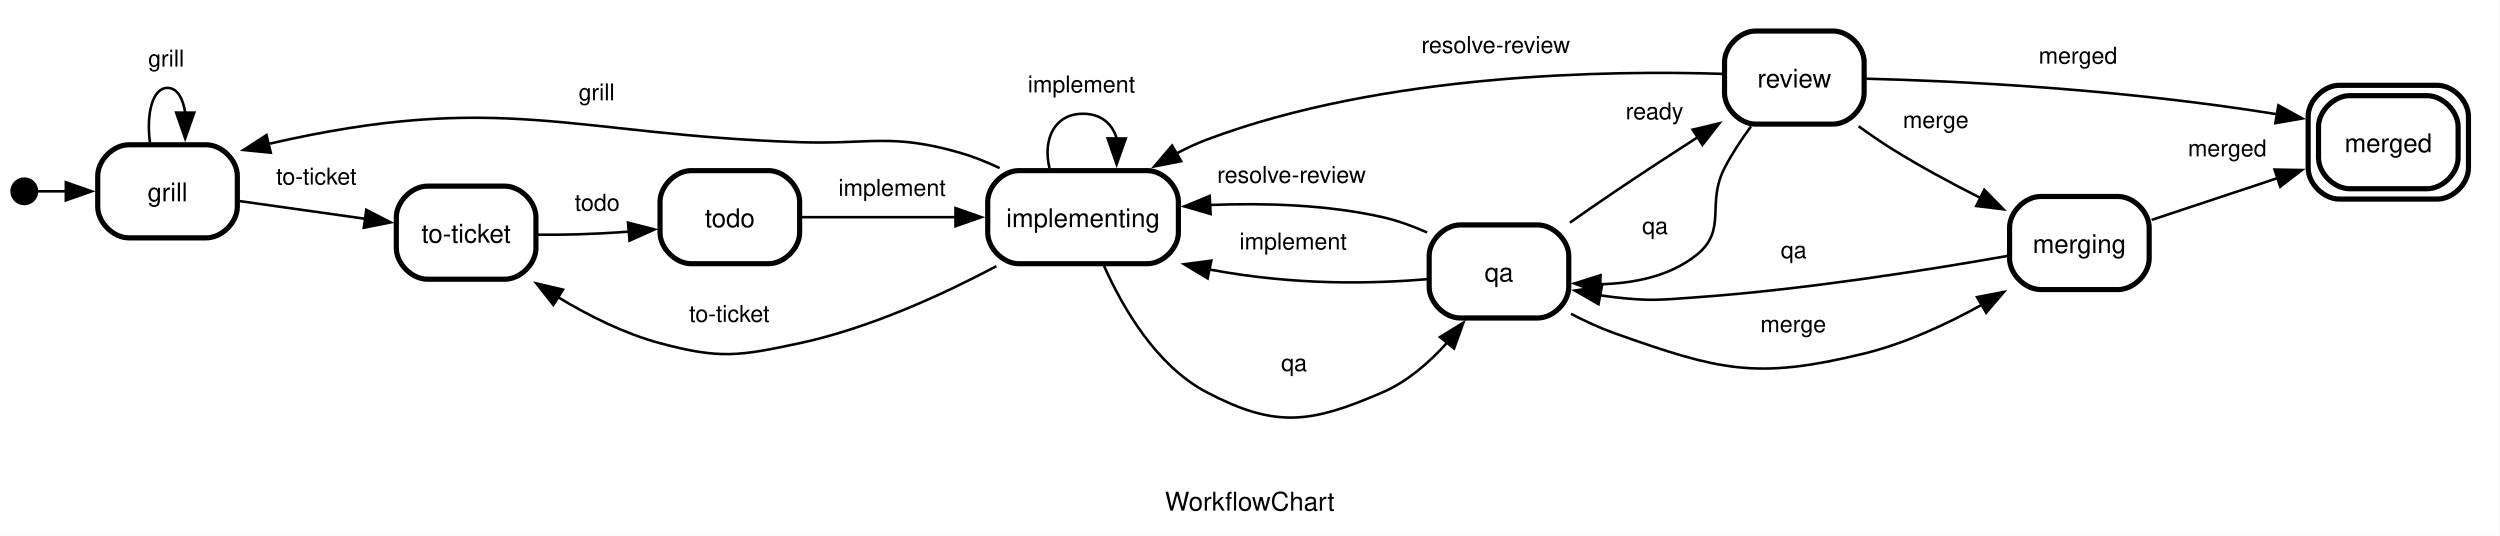
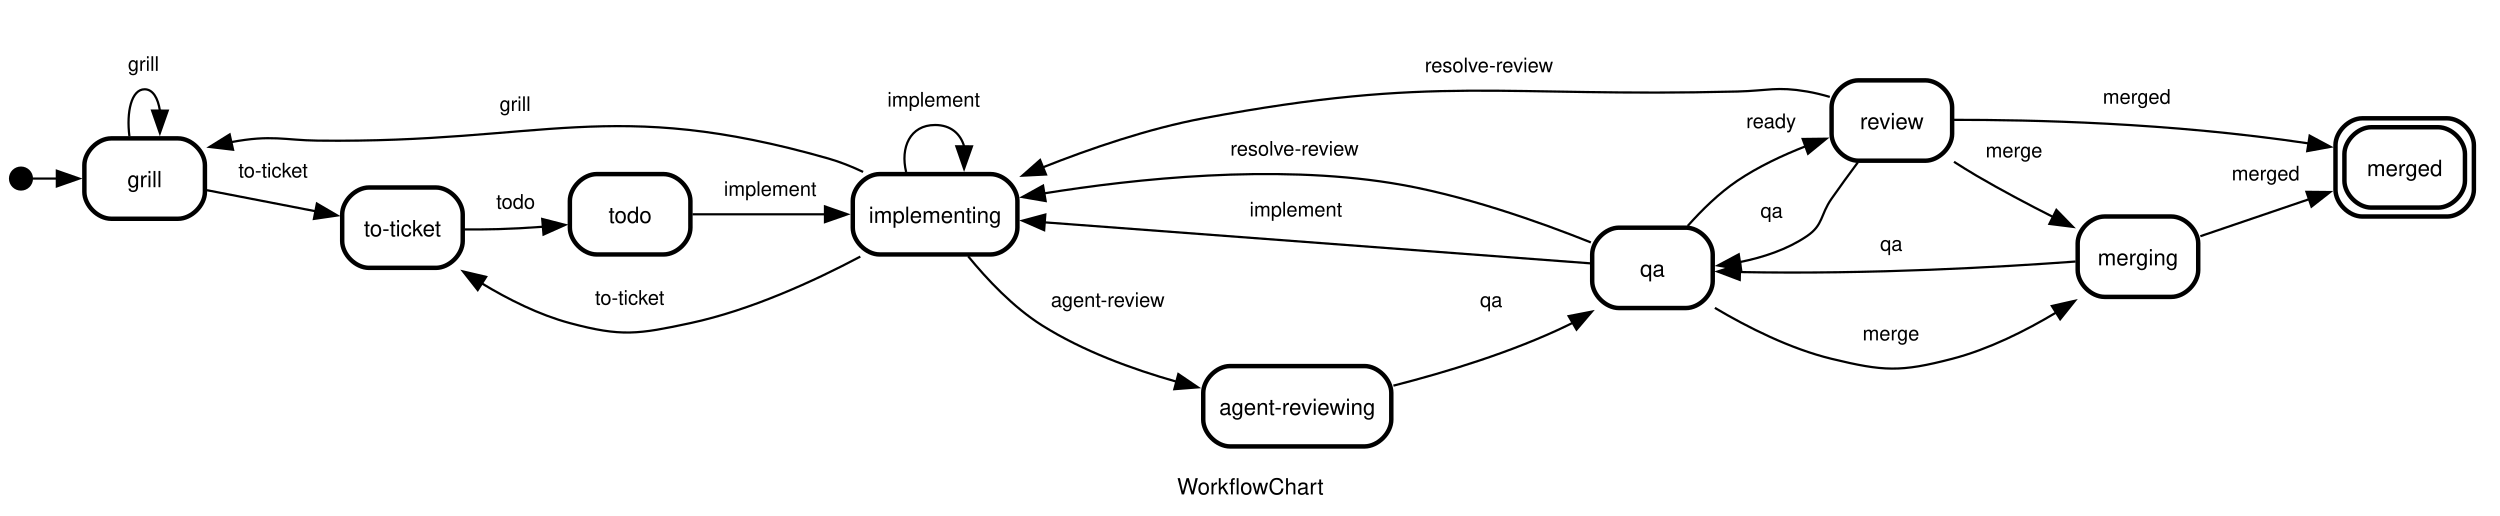
- <svg xmlns="http://www.w3.org/2000/svg" width="967pt" height="207pt" viewBox="0.00 0.00 967.00 207.00">
-   <g id="graph0" class="graph" transform="scale(1 1) rotate(0) translate(4 203.25)">
-     <polygon fill="white" stroke="none" points="-4,4 -4,-203.25 962.8,-203.25 962.8,4 -4,4" />
-     <text xml:space="preserve" text-anchor="middle" x="479.4" y="-5.75" font-family="Helvetica,sans-Serif" font-size="10.00">WorkflowChart</text>
+ <svg xmlns="http://www.w3.org/2000/svg" width="1120pt" height="231pt" viewBox="0.00 0.00 1120.00 231.00">
+   <g id="graph0" class="graph" transform="scale(1 1) rotate(0) translate(4 227.25)">
+     <polygon fill="white" stroke="none" points="-4,4 -4,-227.25 1116.3,-227.25 1116.3,4 -4,4" />
+     <text xml:space="preserve" text-anchor="middle" x="556.15" y="-5.75" font-family="Helvetica,sans-Serif" font-size="10.00">WorkflowChart</text>
    <g id="clust2" class="cluster">
</g>
    <g id="node1" class="node">
-       <ellipse fill="black" stroke="black" stroke-width="0" cx="5.4" cy="-129.25" rx="5.4" ry="5.4" />
+       <ellipse fill="black" stroke="black" stroke-width="0" cx="5.4" cy="-147.25" rx="5.4" ry="5.4" />
    </g>
    <g id="node2" class="node">
-       <path fill="white" stroke="black" stroke-width="2" d="M75.8,-147.25C75.8,-147.25 45.8,-147.25 45.8,-147.25 39.8,-147.25 33.8,-141.25 33.8,-135.25 33.8,-135.25 33.8,-123.25 33.8,-123.25 33.8,-117.25 39.8,-111.25 45.8,-111.25 45.8,-111.25 75.8,-111.25 75.8,-111.25 81.8,-111.25 87.8,-117.25 87.8,-123.25 87.8,-123.25 87.8,-135.25 87.8,-135.25 87.8,-141.25 81.8,-147.25 75.8,-147.25" />
-       <text xml:space="preserve" text-anchor="middle" x="60.8" y="-125.38" font-family="Helvetica,sans-Serif" font-size="10.00">grill</text>
+       <path fill="white" stroke="black" stroke-width="2" d="M75.8,-165.25C75.8,-165.25 45.8,-165.25 45.8,-165.25 39.8,-165.25 33.8,-159.25 33.8,-153.25 33.8,-153.25 33.8,-141.25 33.8,-141.25 33.8,-135.25 39.8,-129.25 45.8,-129.25 45.8,-129.25 75.8,-129.25 75.8,-129.25 81.8,-129.25 87.8,-135.25 87.8,-141.25 87.8,-141.25 87.8,-153.25 87.8,-153.25 87.8,-159.25 81.8,-165.25 75.8,-165.25" />
+       <text xml:space="preserve" text-anchor="middle" x="60.8" y="-143.38" font-family="Helvetica,sans-Serif" font-size="10.00">grill</text>
    </g>
    <g id="edge1" class="edge">
-       <path fill="none" stroke="black" d="M10.59,-129.25C13.31,-129.25 17.14,-129.25 21.49,-129.25" />
-       <polygon fill="black" stroke="black" points="21.47,-132.75 31.47,-129.25 21.47,-125.75 21.47,-132.75" />
+       <path fill="none" stroke="black" d="M10.59,-147.25C13.31,-147.25 17.14,-147.25 21.49,-147.25" />
+       <polygon fill="black" stroke="black" points="21.47,-150.75 31.47,-147.25 21.47,-143.75 21.47,-150.75" />
    </g>
    <g id="edge2" class="edge">
-       <path fill="none" stroke="black" d="M53.98,-148.18C52.59,-159.09 54.86,-169.25 60.8,-169.25 64.51,-169.25 66.79,-165.28 67.64,-159.64" />
-       <polygon fill="black" stroke="black" points="71.14,-159.69 67.62,-149.69 64.14,-159.7 71.14,-159.69" />
-       <text xml:space="preserve" text-anchor="start" x="53.3" y="-177.5" font-family="Helvetica,sans-Serif" font-size="9.00">grill</text>
+       <path fill="none" stroke="black" d="M53.98,-166.18C52.59,-177.09 54.86,-187.25 60.8,-187.25 64.51,-187.25 66.79,-183.28 67.64,-177.64" />
+       <polygon fill="black" stroke="black" points="71.14,-177.69 67.62,-167.69 64.14,-177.7 71.14,-177.69" />
+       <text xml:space="preserve" text-anchor="start" x="53.3" y="-195.5" font-family="Helvetica,sans-Serif" font-size="9.00">grill</text>
    </g>
    <g id="node3" class="node">
-       <path fill="white" stroke="black" stroke-width="2" d="M191.3,-131.25C191.3,-131.25 161.3,-131.25 161.3,-131.25 155.3,-131.25 149.3,-125.25 149.3,-119.25 149.3,-119.25 149.3,-107.25 149.3,-107.25 149.3,-101.25 155.3,-95.25 161.3,-95.25 161.3,-95.25 191.3,-95.25 191.3,-95.25 197.3,-95.25 203.3,-101.25 203.3,-107.25 203.3,-107.25 203.3,-119.25 203.3,-119.25 203.3,-125.25 197.3,-131.25 191.3,-131.25" />
-       <text xml:space="preserve" text-anchor="middle" x="176.3" y="-109.38" font-family="Helvetica,sans-Serif" font-size="10.00">to-ticket</text>
+       <path fill="white" stroke="black" stroke-width="2" d="M191.3,-143.25C191.3,-143.25 161.3,-143.25 161.3,-143.25 155.3,-143.25 149.3,-137.25 149.3,-131.25 149.3,-131.25 149.3,-119.25 149.3,-119.25 149.3,-113.25 155.3,-107.25 161.3,-107.25 161.3,-107.25 191.3,-107.25 191.3,-107.25 197.3,-107.25 203.3,-113.25 203.3,-119.25 203.3,-119.25 203.3,-131.25 203.3,-131.25 203.3,-137.25 197.3,-143.25 191.3,-143.25" />
+       <text xml:space="preserve" text-anchor="middle" x="176.3" y="-121.38" font-family="Helvetica,sans-Serif" font-size="10.00">to-ticket</text>
    </g>
    <g id="edge3" class="edge">
-       <path fill="none" stroke="black" d="M88.7,-125.46C103.26,-123.41 121.48,-120.84 137.45,-118.59" />
-       <polygon fill="black" stroke="black" points="137.68,-122.09 147.1,-117.23 136.71,-115.16 137.68,-122.09" />
-       <text xml:space="preserve" text-anchor="start" x="102.8" y="-131.87" font-family="Helvetica,sans-Serif" font-size="9.00">to-ticket</text>
+       <path fill="none" stroke="black" d="M88.7,-142.04C103.26,-139.21 121.48,-135.68 137.45,-132.59" />
+       <polygon fill="black" stroke="black" points="137.96,-136.05 147.11,-130.71 136.63,-129.18 137.96,-136.05" />
+       <text xml:space="preserve" text-anchor="start" x="102.8" y="-147.76" font-family="Helvetica,sans-Serif" font-size="9.00">to-ticket</text>
    </g>
    <g id="node4" class="node">
-       <path fill="white" stroke="black" stroke-width="2" d="M293.3,-137.25C293.3,-137.25 263.3,-137.25 263.3,-137.25 257.3,-137.25 251.3,-131.25 251.3,-125.25 251.3,-125.25 251.3,-113.25 251.3,-113.25 251.3,-107.25 257.3,-101.25 263.3,-101.25 263.3,-101.25 293.3,-101.25 293.3,-101.25 299.3,-101.25 305.3,-107.25 305.3,-113.25 305.3,-113.25 305.3,-125.25 305.3,-125.25 305.3,-131.25 299.3,-137.25 293.3,-137.25" />
-       <text xml:space="preserve" text-anchor="middle" x="278.3" y="-115.38" font-family="Helvetica,sans-Serif" font-size="10.00">todo</text>
+       <path fill="white" stroke="black" stroke-width="2" d="M293.3,-149.25C293.3,-149.25 263.3,-149.25 263.3,-149.25 257.3,-149.25 251.3,-143.25 251.3,-137.25 251.3,-137.25 251.3,-125.25 251.3,-125.25 251.3,-119.25 257.3,-113.25 263.3,-113.25 263.3,-113.25 293.3,-113.25 293.3,-113.25 299.3,-113.25 305.3,-119.25 305.3,-125.25 305.3,-125.25 305.3,-137.25 305.3,-137.25 305.3,-143.25 299.3,-149.25 293.3,-149.25" />
+       <text xml:space="preserve" text-anchor="middle" x="278.3" y="-127.38" font-family="Helvetica,sans-Serif" font-size="10.00">todo</text>
    </g>
    <g id="edge4" class="edge">
-       <path fill="none" stroke="black" d="M204.01,-112.47C213.21,-112.39 223.74,-112.5 239.52,-113.68" />
-       <polygon fill="black" stroke="black" points="238.91,-117.14 249.17,-114.5 239.5,-110.17 238.91,-117.14" />
-       <text xml:space="preserve" text-anchor="start" x="218.3" y="-121.75" font-family="Helvetica,sans-Serif" font-size="9.00">todo</text>
+       <path fill="none" stroke="black" d="M204.01,-124.47C213.21,-124.39 223.74,-124.5 239.52,-125.68" />
+       <polygon fill="black" stroke="black" points="238.91,-129.14 249.17,-126.5 239.5,-122.17 238.91,-129.14" />
+       <text xml:space="preserve" text-anchor="start" x="218.3" y="-133.75" font-family="Helvetica,sans-Serif" font-size="9.00">todo</text>
    </g>
    <g id="node5" class="node">
-       <path fill="white" stroke="black" stroke-width="2" d="M439.8,-137.25C439.8,-137.25 390.05,-137.25 390.05,-137.25 384.05,-137.25 378.05,-131.25 378.05,-125.25 378.05,-125.25 378.05,-113.25 378.05,-113.25 378.05,-107.25 384.05,-101.25 390.05,-101.25 390.05,-101.25 439.8,-101.25 439.8,-101.25 445.8,-101.25 451.8,-107.25 451.8,-113.25 451.8,-113.25 451.8,-125.25 451.8,-125.25 451.8,-131.25 445.8,-137.25 439.8,-137.25" />
-       <text xml:space="preserve" text-anchor="middle" x="414.92" y="-115.38" font-family="Helvetica,sans-Serif" font-size="10.00">implementing</text>
+       <path fill="white" stroke="black" stroke-width="2" d="M439.8,-149.25C439.8,-149.25 390.05,-149.25 390.05,-149.25 384.05,-149.25 378.05,-143.25 378.05,-137.25 378.05,-137.25 378.05,-125.25 378.05,-125.25 378.05,-119.25 384.05,-113.25 390.05,-113.25 390.05,-113.25 439.8,-113.25 439.8,-113.25 445.8,-113.25 451.8,-119.25 451.8,-125.25 451.8,-125.25 451.8,-137.25 451.8,-137.25 451.8,-143.25 445.8,-149.25 439.8,-149.25" />
+       <text xml:space="preserve" text-anchor="middle" x="414.93" y="-127.38" font-family="Helvetica,sans-Serif" font-size="10.00">implementing</text>
    </g>
    <g id="edge5" class="edge">
-       <path fill="none" stroke="black" d="M306.22,-119.25C323.22,-119.25 345.67,-119.25 365.67,-119.25" />
-       <polygon fill="black" stroke="black" points="365.59,-122.75 375.59,-119.25 365.59,-115.75 365.59,-122.75" />
-       <text xml:space="preserve" text-anchor="start" x="320.3" y="-127.5" font-family="Helvetica,sans-Serif" font-size="9.00">implement</text>
+       <path fill="none" stroke="black" d="M306.22,-131.25C323.22,-131.25 345.67,-131.25 365.67,-131.25" />
+       <polygon fill="black" stroke="black" points="365.59,-134.75 375.59,-131.25 365.59,-127.75 365.59,-134.75" />
+       <text xml:space="preserve" text-anchor="start" x="320.3" y="-139.5" font-family="Helvetica,sans-Serif" font-size="9.00">implement</text>
    </g>
    <g id="edge6" class="edge">
-       <path fill="none" stroke="black" d="M382.67,-138.23C377.59,-140.63 372.28,-142.76 367.05,-144.25 340.6,-151.78 332.79,-147.36 305.3,-148.25 217.06,-151.1 190.05,-168.42 99.75,-147.55" />
-       <polygon fill="black" stroke="black" points="100.73,-144.18 90.18,-145.24 99.08,-150.99 100.73,-144.18" />
-       <text xml:space="preserve" text-anchor="start" x="219.8" y="-164.43" font-family="Helvetica,sans-Serif" font-size="9.00">grill</text>
+       <path fill="none" stroke="black" d="M382.67,-150.23C377.59,-152.63 372.28,-154.76 367.05,-156.25 269.21,-184.1 240.02,-163.03 138.3,-164.25 123.42,-164.43 117.71,-167 99.54,-163.57" />
+       <polygon fill="black" stroke="black" points="100.41,-160.18 89.89,-161.42 98.89,-167.01 100.41,-160.18" />
+       <text xml:space="preserve" text-anchor="start" x="219.8" y="-177.53" font-family="Helvetica,sans-Serif" font-size="9.00">grill</text>
    </g>
    <g id="edge7" class="edge">
-       <path fill="none" stroke="black" d="M381.41,-100.29C360.45,-89.19 332.18,-76.26 305.3,-70.5 281.83,-65.48 274.48,-64.29 251.3,-70.5 237.53,-74.19 223.67,-81.14 211.73,-88.37" />
-       <polygon fill="black" stroke="black" points="210.02,-85.31 203.47,-93.64 213.78,-91.21 210.02,-85.31" />
-       <text xml:space="preserve" text-anchor="start" x="262.55" y="-78.75" font-family="Helvetica,sans-Serif" font-size="9.00">to-ticket</text>
+       <path fill="none" stroke="black" d="M381.41,-112.29C360.45,-101.19 332.18,-88.26 305.3,-82.5 281.83,-77.48 274.48,-76.29 251.3,-82.5 237.53,-86.19 223.67,-93.14 211.73,-100.37" />
+       <polygon fill="black" stroke="black" points="210.02,-97.31 203.47,-105.64 213.78,-103.21 210.02,-97.31" />
+       <text xml:space="preserve" text-anchor="start" x="262.55" y="-90.75" font-family="Helvetica,sans-Serif" font-size="9.00">to-ticket</text>
    </g>
    <g id="edge8" class="edge">
-       <path fill="none" stroke="black" d="M401.95,-138.18C399.3,-149.09 403.62,-159.25 414.92,-159.25 421.99,-159.25 426.33,-155.28 427.94,-149.64" />
-       <polygon fill="black" stroke="black" points="431.44,-149.68 427.91,-139.69 424.44,-149.71 431.44,-149.68" />
-       <text xml:space="preserve" text-anchor="start" x="393.55" y="-167.5" font-family="Helvetica,sans-Serif" font-size="9.00">implement</text>
+       <path fill="none" stroke="black" d="M401.95,-150.18C399.3,-161.09 403.62,-171.25 414.93,-171.25 421.99,-171.25 426.33,-167.28 427.94,-161.64" />
+       <polygon fill="black" stroke="black" points="431.44,-161.68 427.91,-151.69 424.44,-161.71 431.44,-161.68" />
+       <text xml:space="preserve" text-anchor="start" x="393.55" y="-179.5" font-family="Helvetica,sans-Serif" font-size="9.00">implement</text>
    </g>
    <g id="node6" class="node">
-       <path fill="white" stroke="black" stroke-width="2" d="M590.8,-116.25C590.8,-116.25 560.8,-116.25 560.8,-116.25 554.8,-116.25 548.8,-110.25 548.8,-104.25 548.8,-104.25 548.8,-92.25 548.8,-92.25 548.8,-86.25 554.8,-80.25 560.8,-80.25 560.8,-80.25 590.8,-80.25 590.8,-80.25 596.8,-80.25 602.8,-86.25 602.8,-92.25 602.8,-92.25 602.8,-104.25 602.8,-104.25 602.8,-110.25 596.8,-116.25 590.8,-116.25" />
-       <text xml:space="preserve" text-anchor="middle" x="575.8" y="-94.38" font-family="Helvetica,sans-Serif" font-size="10.00">qa</text>
+       <path fill="white" stroke="black" stroke-width="2" d="M607.3,-63.25C607.3,-63.25 547.05,-63.25 547.05,-63.25 541.05,-63.25 535.05,-57.25 535.05,-51.25 535.05,-51.25 535.05,-39.25 535.05,-39.25 535.05,-33.25 541.05,-27.25 547.05,-27.25 547.05,-27.25 607.3,-27.25 607.3,-27.25 613.3,-27.25 619.3,-33.25 619.3,-39.25 619.3,-39.25 619.3,-51.25 619.3,-51.25 619.3,-57.25 613.3,-63.25 607.3,-63.25" />
+       <text xml:space="preserve" text-anchor="middle" x="577.18" y="-41.38" font-family="Helvetica,sans-Serif" font-size="10.00">agent-reviewing</text>
    </g>
    <g id="edge9" class="edge">
-       <path fill="none" stroke="black" d="M423.03,-100.42C430.29,-84.17 443.29,-61.73 462.8,-51.5 489.57,-37.47 503.06,-39.51 530.8,-51.5 540.46,-55.68 548.99,-63.13 555.89,-70.88" />
-       <polygon fill="black" stroke="black" points="553,-72.88 562.03,-78.43 558.43,-68.46 553,-72.88" />
-       <text xml:space="preserve" text-anchor="start" x="491.55" y="-59.75" font-family="Helvetica,sans-Serif" font-size="9.00">qa</text>
+       <path fill="none" stroke="black" d="M429.72,-112.45C438.23,-102.04 449.95,-89.6 462.8,-81.5 481.01,-70.03 503.16,-61.89 523.04,-56.27" />
+       <polygon fill="black" stroke="black" points="523.89,-59.67 532.66,-53.72 522.1,-52.9 523.89,-59.67" />
+       <text xml:space="preserve" text-anchor="start" x="466.8" y="-89.75" font-family="Helvetica,sans-Serif" font-size="9.00">agent-review</text>
+     </g>
+     <g id="node7" class="node">
+       <path fill="white" stroke="black" stroke-width="2" d="M751.3,-125.25C751.3,-125.25 721.3,-125.25 721.3,-125.25 715.3,-125.25 709.3,-119.25 709.3,-113.25 709.3,-113.25 709.3,-101.25 709.3,-101.25 709.3,-95.25 715.3,-89.25 721.3,-89.25 721.3,-89.25 751.3,-89.25 751.3,-89.25 757.3,-89.25 763.3,-95.25 763.3,-101.25 763.3,-101.25 763.3,-113.25 763.3,-113.25 763.3,-119.25 757.3,-125.25 751.3,-125.25" />
+       <text xml:space="preserve" text-anchor="middle" x="736.3" y="-103.38" font-family="Helvetica,sans-Serif" font-size="10.00">qa</text>
    </g>
    <g id="edge10" class="edge">
-       <path fill="none" stroke="black" d="M548.23,-95.26C527.56,-93.59 498.02,-92.6 463.81,-99.01" />
-       <polygon fill="black" stroke="black" points="463.11,-95.58 454.03,-101.04 464.54,-102.43 463.11,-95.58" />
-       <text xml:space="preserve" text-anchor="start" x="475.42" y="-106.75" font-family="Helvetica,sans-Serif" font-size="9.00">implement</text>
+       <path fill="none" stroke="black" d="M620.25,-54.48C643.87,-60.51 673.49,-69.5 698.3,-81.5 699.07,-81.87 699.83,-82.26 700.6,-82.65" />
+       <polygon fill="black" stroke="black" points="698.76,-85.63 709.16,-87.65 702.29,-79.59 698.76,-85.63" />
+       <text xml:space="preserve" text-anchor="start" x="659.05" y="-89.75" font-family="Helvetica,sans-Serif" font-size="9.00">qa</text>
+     </g>
+     <g id="edge11" class="edge">
+       <path fill="none" stroke="black" d="M708.33,-109.28C654.23,-113.34 531.83,-122.54 463.8,-127.65" />
+       <polygon fill="black" stroke="black" points="463.78,-124.14 454.07,-128.38 464.3,-131.12 463.78,-124.14" />
+       <text xml:space="preserve" text-anchor="start" x="555.8" y="-130.28" font-family="Helvetica,sans-Serif" font-size="9.00">implement</text>
+     </g>
+     <g id="edge14" class="edge">
+       <path fill="none" stroke="black" d="M708.71,-118.64C685.58,-127.89 650.9,-140.21 619.3,-145.25 566.43,-153.69 505.03,-147.27 463.64,-140.6" />
+       <polygon fill="black" stroke="black" points="464.45,-137.19 454.01,-138.97 463.29,-144.09 464.45,-137.19" />
+       <text xml:space="preserve" text-anchor="start" x="547.18" y="-157.53" font-family="Helvetica,sans-Serif" font-size="9.00">resolve-review</text>
+     </g>
+     <g id="node8" class="node">
+       <path fill="white" stroke="black" stroke-width="2" d="M858.55,-191.25C858.55,-191.25 828.55,-191.25 828.55,-191.25 822.55,-191.25 816.55,-185.25 816.55,-179.25 816.55,-179.25 816.55,-167.25 816.55,-167.25 816.55,-161.25 822.55,-155.25 828.55,-155.25 828.55,-155.25 858.55,-155.25 858.55,-155.25 864.55,-155.25 870.55,-161.25 870.55,-167.25 870.55,-167.25 870.55,-179.25 870.55,-179.25 870.55,-185.25 864.55,-191.25 858.55,-191.25" />
+       <text xml:space="preserve" text-anchor="middle" x="843.55" y="-169.38" font-family="Helvetica,sans-Serif" font-size="10.00">review</text>
+     </g>
+     <g id="edge12" class="edge">
+       <path fill="none" stroke="black" d="M752.08,-126.02C758.35,-133.07 766.1,-140.71 774.3,-146.25 783.63,-152.55 794.64,-157.72 805.07,-161.78" />
+       <polygon fill="black" stroke="black" points="803.61,-164.98 814.2,-165.11 806,-158.4 803.61,-164.98" />
+       <text xml:space="preserve" text-anchor="start" x="778.3" y="-169.86" font-family="Helvetica,sans-Serif" font-size="9.00">ready</text>
+     </g>
+     <g id="node9" class="node">
+       <path fill="white" stroke="black" stroke-width="2" d="M968.8,-130.25C968.8,-130.25 938.8,-130.25 938.8,-130.25 932.8,-130.25 926.8,-124.25 926.8,-118.25 926.8,-118.25 926.8,-106.25 926.8,-106.25 926.8,-100.25 932.8,-94.25 938.8,-94.25 938.8,-94.25 968.8,-94.25 968.8,-94.25 974.8,-94.25 980.8,-100.25 980.8,-106.25 980.8,-106.25 980.8,-118.25 980.8,-118.25 980.8,-124.25 974.8,-130.25 968.8,-130.25" />
+       <text xml:space="preserve" text-anchor="middle" x="953.8" y="-108.38" font-family="Helvetica,sans-Serif" font-size="10.00">merging</text>
    </g>
    <g id="edge13" class="edge">
-       <path fill="none" stroke="black" d="M548.02,-113.33C542.49,-115.78 536.58,-117.94 530.8,-119.25 509.24,-124.13 484.81,-124.79 464.04,-123.96" />
-       <polygon fill="black" stroke="black" points="464.28,-120.47 454.11,-123.42 463.91,-127.46 464.28,-120.47" />
-       <text xml:space="preserve" text-anchor="start" x="466.8" y="-132.51" font-family="Helvetica,sans-Serif" font-size="9.00">resolve-review</text>
+       <path fill="none" stroke="black" d="M764.27,-89.31C779.04,-80.56 798.05,-70.98 816.55,-66.5 839.88,-60.85 847.32,-60.47 870.55,-66.5 886.84,-70.73 903.34,-78.96 917.24,-87.29" />
+       <polygon fill="black" stroke="black" points="915.24,-90.17 925.58,-92.51 918.96,-84.24 915.24,-90.17" />
+       <text xml:space="preserve" text-anchor="start" x="830.43" y="-74.75" font-family="Helvetica,sans-Serif" font-size="9.00">merge</text>
    </g>
-     <g id="node7" class="node">
-       <path fill="white" stroke="black" stroke-width="2" d="M705.05,-191.25C705.05,-191.25 675.05,-191.25 675.05,-191.25 669.05,-191.25 663.05,-185.25 663.05,-179.25 663.05,-179.25 663.05,-167.25 663.05,-167.25 663.05,-161.25 669.05,-155.25 675.05,-155.25 675.05,-155.25 705.05,-155.25 705.05,-155.25 711.05,-155.25 717.05,-161.25 717.05,-167.25 717.05,-167.25 717.05,-179.25 717.05,-179.25 717.05,-185.25 711.05,-191.25 705.05,-191.25" />
-       <text xml:space="preserve" text-anchor="middle" x="690.05" y="-169.38" font-family="Helvetica,sans-Serif" font-size="10.00">review</text>
+     <g id="edge18" class="edge">
+       <path fill="none" stroke="black" d="M815.75,-183.84C812.36,-184.83 808.91,-185.68 805.55,-186.25 791.86,-188.59 788.18,-186.6 774.3,-186.25 667.87,-183.58 639.69,-193.88 535.05,-174.25 510.65,-169.67 484.59,-160.77 463.1,-152.24" />
+       <polygon fill="black" stroke="black" points="464.6,-149.08 454.02,-148.55 461.96,-155.56 464.6,-149.08" />
+       <text xml:space="preserve" text-anchor="start" x="634.3" y="-194.88" font-family="Helvetica,sans-Serif" font-size="9.00">resolve-review</text>
    </g>
-     <g id="edge11" class="edge">
-       <path fill="none" stroke="black" d="M603.2,-117.12C608.97,-121.16 615.07,-125.38 620.8,-129.25 631.08,-136.18 642.34,-143.54 652.71,-150.21" />
-       <polygon fill="black" stroke="black" points="650.72,-153.1 661.03,-155.55 654.5,-147.21 650.72,-153.1" />
-       <text xml:space="preserve" text-anchor="start" x="624.8" y="-157.09" font-family="Helvetica,sans-Serif" font-size="9.00">ready</text>
+     <g id="edge15" class="edge">
+       <path fill="none" stroke="black" d="M828.31,-154.5C824.44,-149.29 820.28,-143.59 816.55,-138.25 811.45,-130.95 812.91,-126.51 805.55,-121.5 796.66,-115.45 785.72,-111.88 775.22,-109.8" />
+       <polygon fill="black" stroke="black" points="776.03,-106.38 765.62,-108.31 774.96,-113.3 776.03,-106.38" />
+       <text xml:space="preserve" text-anchor="start" x="784.68" y="-129.75" font-family="Helvetica,sans-Serif" font-size="9.00">qa</text>
    </g>
-     <g id="node8" class="node">
-       <path fill="white" stroke="black" stroke-width="2" d="M815.3,-127.25C815.3,-127.25 785.3,-127.25 785.3,-127.25 779.3,-127.25 773.3,-121.25 773.3,-115.25 773.3,-115.25 773.3,-103.25 773.3,-103.25 773.3,-97.25 779.3,-91.25 785.3,-91.25 785.3,-91.25 815.3,-91.25 815.3,-91.25 821.3,-91.25 827.3,-97.25 827.3,-103.25 827.3,-103.25 827.3,-115.25 827.3,-115.25 827.3,-121.25 821.3,-127.25 815.3,-127.25" />
-       <text xml:space="preserve" text-anchor="middle" x="800.3" y="-105.38" font-family="Helvetica,sans-Serif" font-size="10.00">merging</text>
+     <g id="edge16" class="edge">
+       <path fill="none" stroke="black" d="M871.39,-154.76C874.77,-152.59 878.22,-150.45 881.55,-148.5 892.44,-142.12 904.58,-135.7 915.72,-130.07" />
+       <polygon fill="black" stroke="black" points="917.26,-133.21 924.65,-125.62 914.14,-126.94 917.26,-133.21" />
+       <text xml:space="preserve" text-anchor="start" x="885.55" y="-156.75" font-family="Helvetica,sans-Serif" font-size="9.00">merge</text>
    </g>
-     <g id="edge12" class="edge">
-       <path fill="none" stroke="black" d="M603.64,-81.87C609.17,-79 615.06,-76.28 620.8,-74.25 661.25,-59.92 675.36,-56.31 717.05,-66.5 732.9,-70.37 749.1,-77.88 762.88,-85.54" />
-       <polygon fill="black" stroke="black" points="760.73,-88.35 771.14,-90.34 764.25,-82.29 760.73,-88.35" />
-       <text xml:space="preserve" text-anchor="start" x="676.92" y="-74.75" font-family="Helvetica,sans-Serif" font-size="9.00">merge</text>
+     <g id="node10" class="node">
+       <path fill="white" stroke="black" stroke-width="2" d="M1088.3,-170.25C1088.3,-170.25 1058.3,-170.25 1058.3,-170.25 1052.3,-170.25 1046.3,-164.25 1046.3,-158.25 1046.3,-158.25 1046.3,-146.25 1046.3,-146.25 1046.3,-140.25 1052.3,-134.25 1058.3,-134.25 1058.3,-134.25 1088.3,-134.25 1088.3,-134.25 1094.3,-134.25 1100.3,-140.25 1100.3,-146.25 1100.3,-146.25 1100.3,-158.25 1100.3,-158.25 1100.3,-164.25 1094.3,-170.25 1088.3,-170.25" />
+       <path fill="none" stroke="black" stroke-width="2" d="M1092.3,-174.25C1092.3,-174.25 1054.3,-174.25 1054.3,-174.25 1048.3,-174.25 1042.3,-168.25 1042.3,-162.25 1042.3,-162.25 1042.3,-142.25 1042.3,-142.25 1042.3,-136.25 1048.3,-130.25 1054.3,-130.25 1054.3,-130.25 1092.3,-130.25 1092.3,-130.25 1098.3,-130.25 1104.3,-136.25 1104.3,-142.25 1104.3,-142.25 1104.3,-162.25 1104.3,-162.25 1104.3,-168.25 1098.3,-174.25 1092.3,-174.25" />
+       <text xml:space="preserve" text-anchor="middle" x="1073.3" y="-148.38" font-family="Helvetica,sans-Serif" font-size="10.00">merged</text>
    </g>
    <g id="edge17" class="edge">
-       <path fill="none" stroke="black" d="M662.28,-174.68C618.89,-176.06 531.19,-174.99 462.8,-149.25 458.86,-147.77 454.9,-145.92 451.05,-143.88" />
-       <polygon fill="black" stroke="black" points="452.89,-140.89 442.48,-138.88 449.36,-146.94 452.89,-140.89" />
-       <text xml:space="preserve" text-anchor="start" x="545.8" y="-182.75" font-family="Helvetica,sans-Serif" font-size="9.00">resolve-review</text>
-     </g>
-     <g id="edge14" class="edge">
-       <path fill="none" stroke="black" d="M673.29,-154.36C669.59,-149.34 665.9,-143.76 663.05,-138.25 655.81,-124.23 664.42,-114.29 652.05,-104.5 641.63,-96.26 627.67,-93.56 614.61,-93.31" />
-       <polygon fill="black" stroke="black" points="614.87,-89.8 604.98,-93.6 615.08,-96.8 614.87,-89.8" />
-       <text xml:space="preserve" text-anchor="start" x="631.17" y="-112.75" font-family="Helvetica,sans-Serif" font-size="9.00">qa</text>
-     </g>
-     <g id="edge15" class="edge">
-       <path fill="none" stroke="black" d="M714.91,-154.42C719.19,-151.31 723.69,-148.22 728.05,-145.5 738.76,-138.83 750.86,-132.32 762,-126.7" />
-       <polygon fill="black" stroke="black" points="763.53,-129.85 770.95,-122.29 760.43,-123.57 763.53,-129.85" />
-       <text xml:space="preserve" text-anchor="start" x="732.05" y="-153.75" font-family="Helvetica,sans-Serif" font-size="9.00">merge</text>
-     </g>
-     <g id="node9" class="node">
-       <path fill="white" stroke="black" stroke-width="2" d="M934.8,-166.25C934.8,-166.25 904.8,-166.25 904.8,-166.25 898.8,-166.25 892.8,-160.25 892.8,-154.25 892.8,-154.25 892.8,-142.25 892.8,-142.25 892.8,-136.25 898.8,-130.25 904.8,-130.25 904.8,-130.25 934.8,-130.25 934.8,-130.25 940.8,-130.25 946.8,-136.25 946.8,-142.25 946.8,-142.25 946.8,-154.25 946.8,-154.25 946.8,-160.25 940.8,-166.25 934.8,-166.25" />
-       <path fill="none" stroke="black" stroke-width="2" d="M938.8,-170.25C938.8,-170.25 900.8,-170.25 900.8,-170.25 894.8,-170.25 888.8,-164.25 888.8,-158.25 888.8,-158.25 888.8,-138.25 888.8,-138.25 888.8,-132.25 894.8,-126.25 900.8,-126.25 900.8,-126.25 938.8,-126.25 938.8,-126.25 944.8,-126.25 950.8,-132.25 950.8,-138.25 950.8,-138.25 950.8,-158.25 950.8,-158.25 950.8,-164.25 944.8,-170.25 938.8,-170.25" />
-       <text xml:space="preserve" text-anchor="middle" x="919.8" y="-144.38" font-family="Helvetica,sans-Serif" font-size="10.00">merged</text>
-     </g>
-     <g id="edge16" class="edge">
-       <path fill="none" stroke="black" d="M717.84,-172.81C752.21,-171.92 813.88,-169.18 876.72,-159.07" />
-       <polygon fill="black" stroke="black" points="877.27,-162.52 886.55,-157.42 876.11,-155.62 877.27,-162.52" />
-       <text xml:space="preserve" text-anchor="start" x="784.55" y="-178.62" font-family="Helvetica,sans-Serif" font-size="9.00">merged</text>
-     </g>
-     <g id="edge18" class="edge">
-       <path fill="none" stroke="black" d="M772.55,-104.27C743.14,-99.07 694.42,-91.26 652.05,-88.25 638.2,-87.27 634.6,-86.7 620.8,-88.25 618.87,-88.47 616.91,-88.73 614.93,-89.04" />
-       <polygon fill="black" stroke="black" points="614.3,-85.6 605.12,-90.87 615.59,-92.48 614.3,-85.6" />
-       <text xml:space="preserve" text-anchor="start" x="684.8" y="-103.41" font-family="Helvetica,sans-Serif" font-size="9.00">qa</text>
+       <path fill="none" stroke="black" d="M871.33,-173.56C905.7,-173.59 967.36,-172.38 1030.22,-163.01" />
+       <polygon fill="black" stroke="black" points="1030.72,-166.48 1040.06,-161.47 1029.64,-159.56 1030.72,-166.48" />
+       <text xml:space="preserve" text-anchor="start" x="938.05" y="-180.77" font-family="Helvetica,sans-Serif" font-size="9.00">merged</text>
    </g>
    <g id="edge19" class="edge">
-       <path fill="none" stroke="black" d="M828.26,-118.2C842.68,-122.98 860.76,-128.99 876.97,-134.36" />
-       <polygon fill="black" stroke="black" points="875.79,-137.66 886.38,-137.49 877.99,-131.02 875.79,-137.66" />
-       <text xml:space="preserve" text-anchor="start" x="842.3" y="-142.77" font-family="Helvetica,sans-Serif" font-size="9.00">merged</text>
+       <path fill="none" stroke="black" d="M925.89,-110.09C893,-107.68 835.36,-104.23 775.22,-105.37" />
+       <polygon fill="black" stroke="black" points="775.4,-101.86 765.48,-105.6 775.56,-108.86 775.4,-101.86" />
+       <text xml:space="preserve" text-anchor="start" x="838.3" y="-114.92" font-family="Helvetica,sans-Serif" font-size="9.00">qa</text>
+     </g>
+     <g id="edge20" class="edge">
+       <path fill="none" stroke="black" d="M981.76,-121.43C996.18,-126.34 1014.26,-132.49 1030.47,-138.01" />
+       <polygon fill="black" stroke="black" points="1029.29,-141.31 1039.88,-141.21 1031.55,-134.68 1029.29,-141.31" />
+       <text xml:space="preserve" text-anchor="start" x="995.8" y="-146.42" font-family="Helvetica,sans-Serif" font-size="9.00">merged</text>
    </g>
  </g>
</svg>
